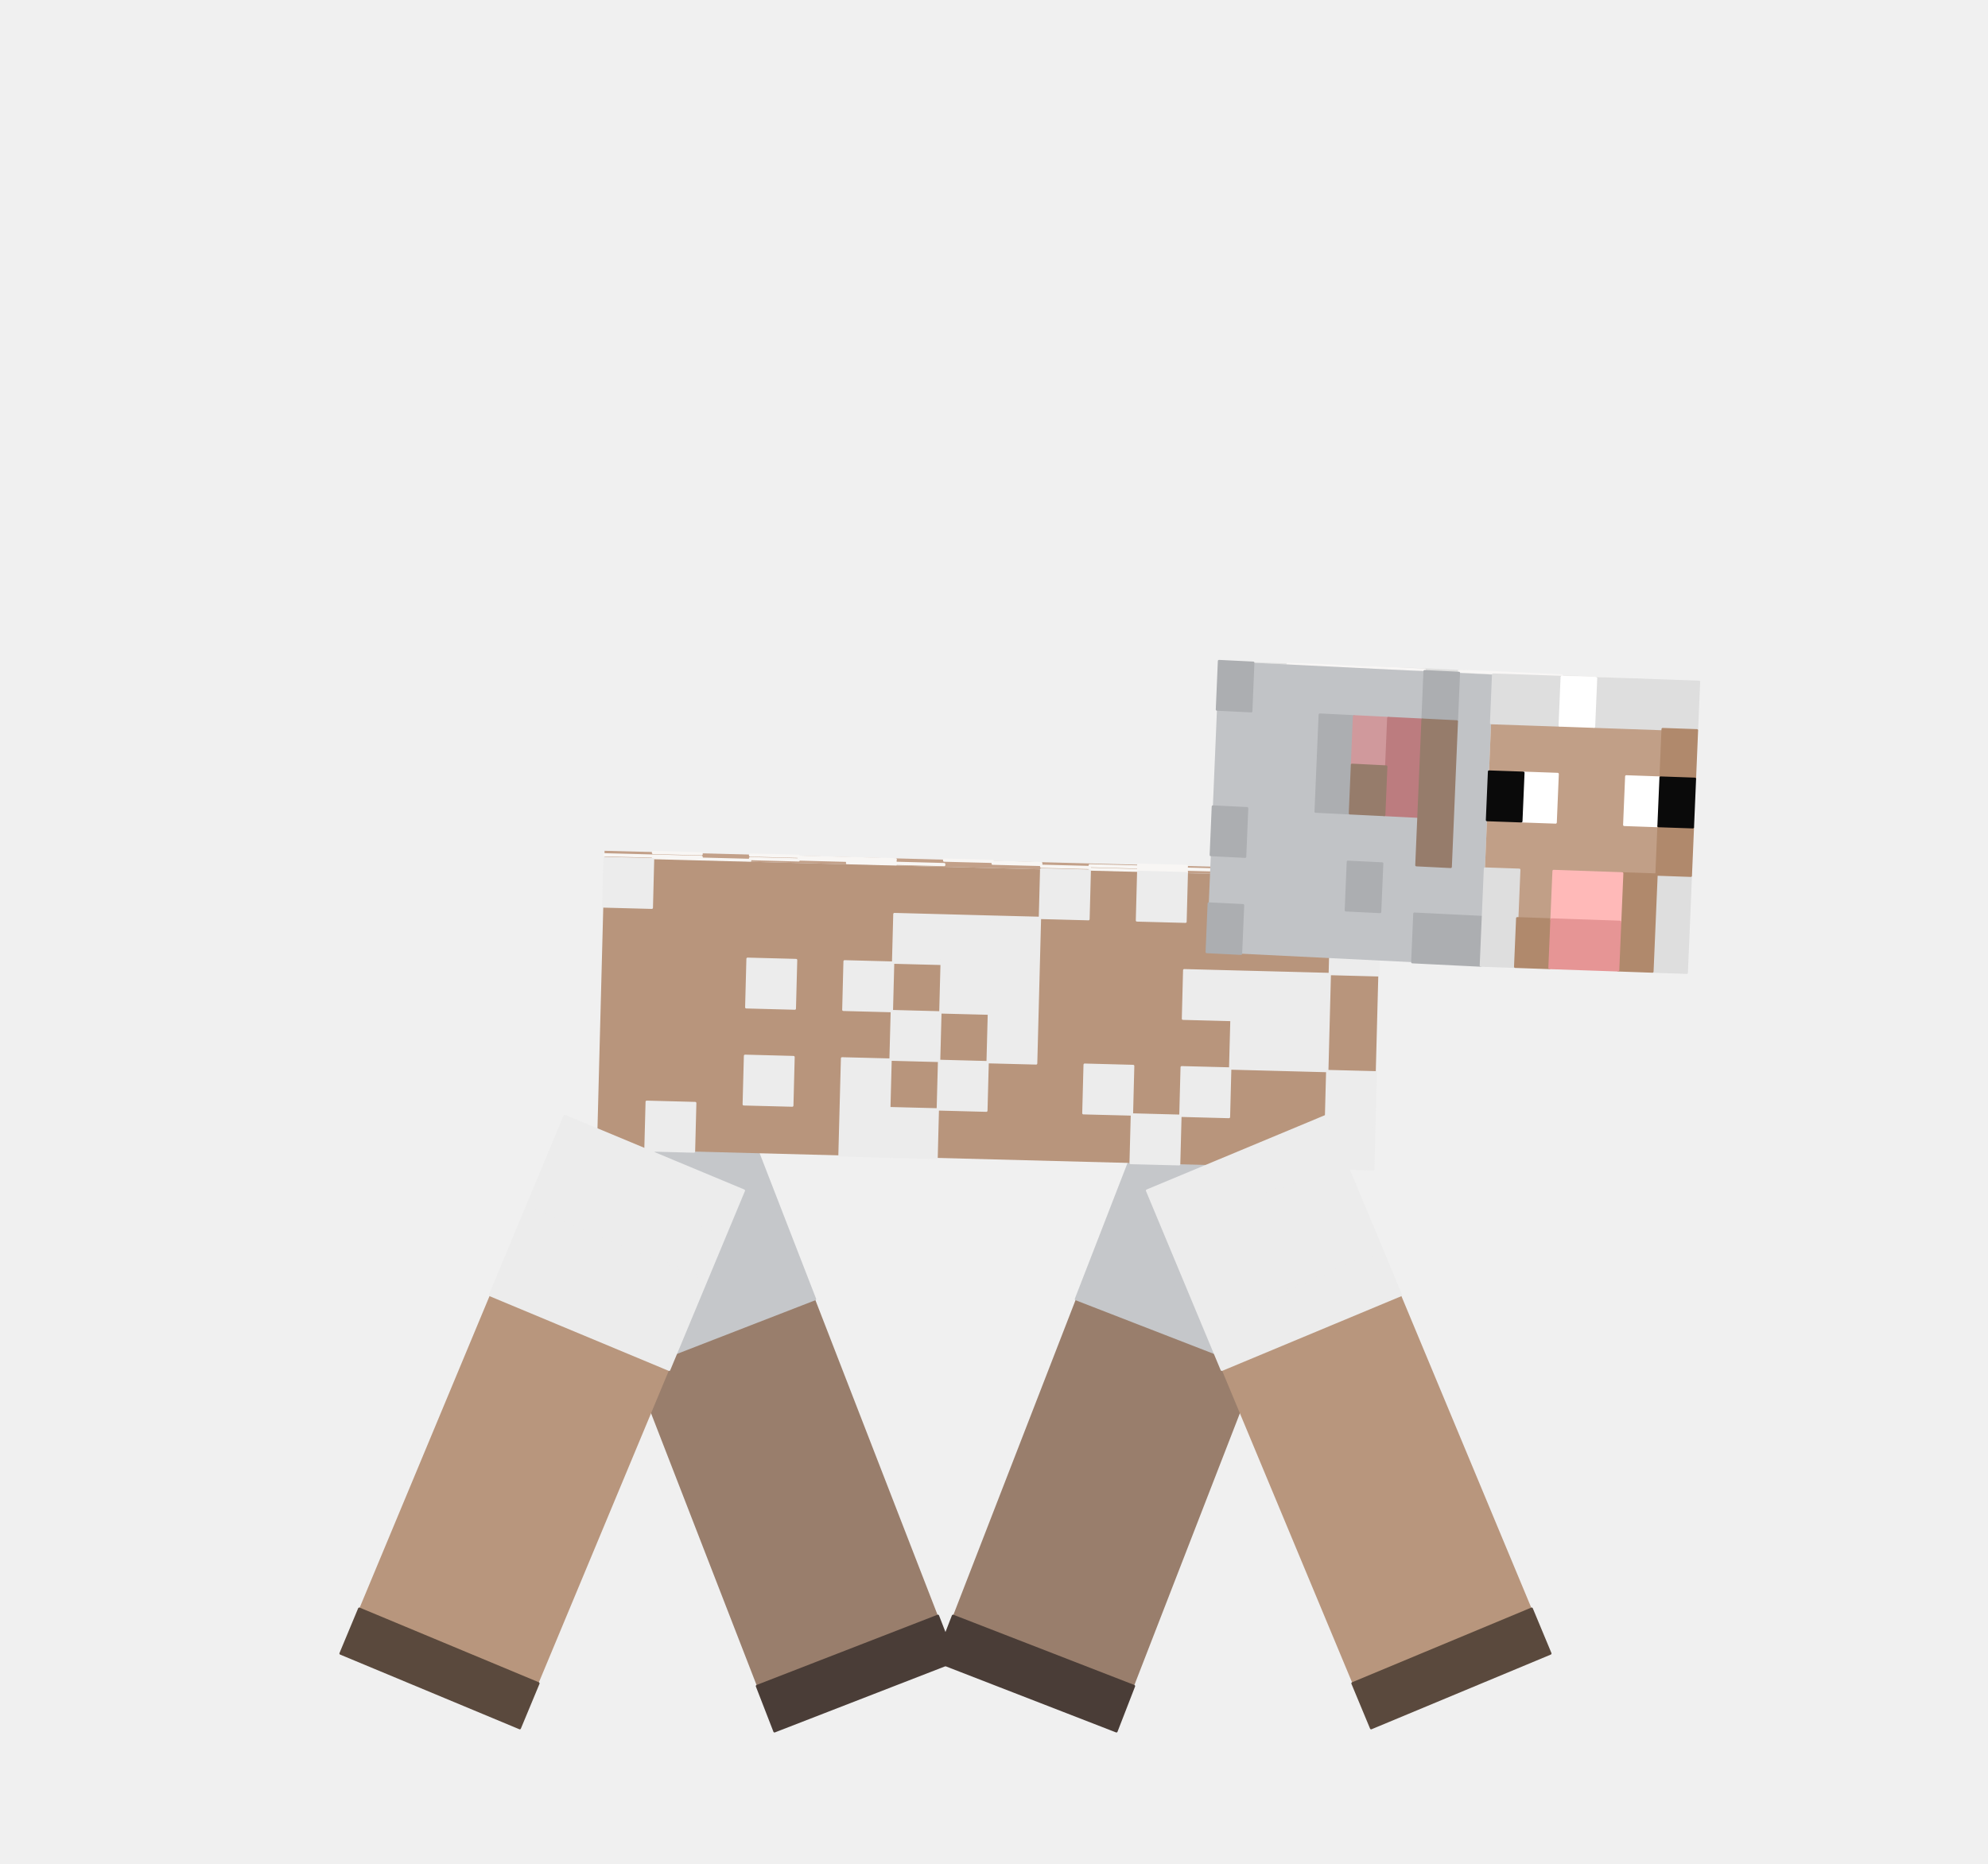
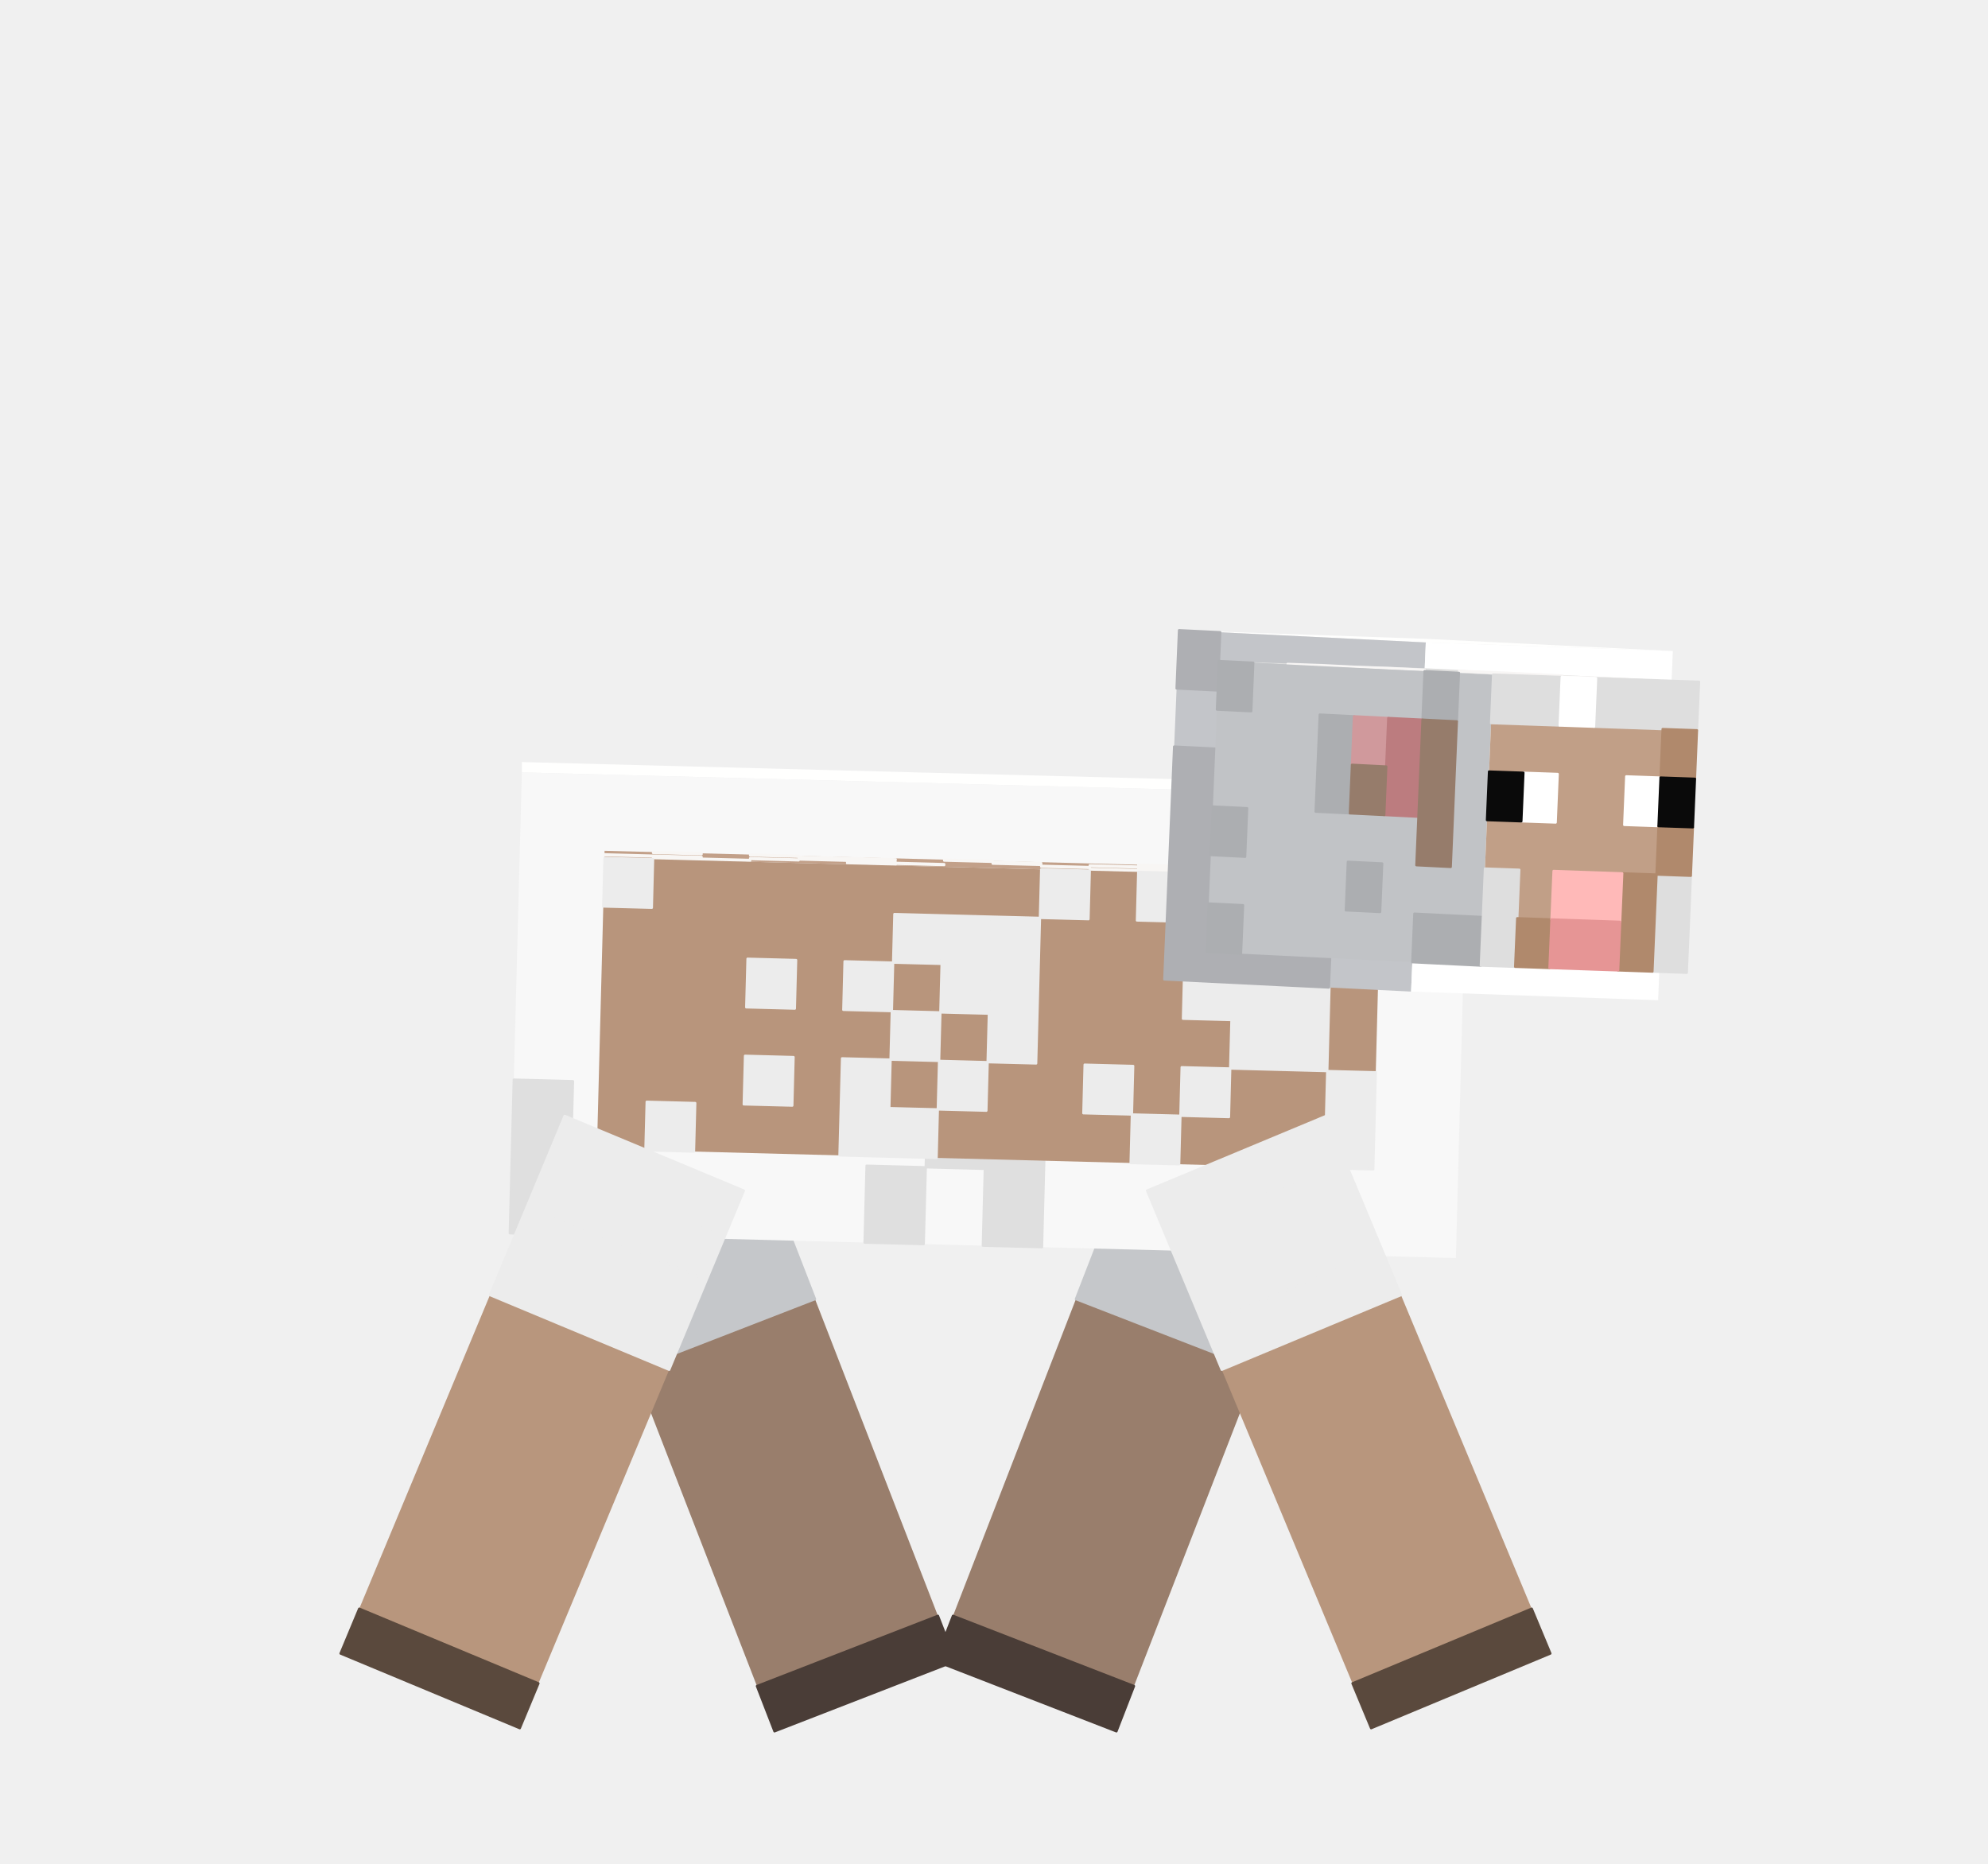
<svg xmlns="http://www.w3.org/2000/svg" viewBox="0 0 512 480" width="512" height="480" role="img" aria-labelledby="walk-6-title">
  <g id="sheep">
    <g id="leg-hind-left" aria-label="Hind left leg">
      <g class="face" data-face="nx">
        <path fill="#997e6c" d="M145.19 306.05L191.81 287.95L246.08 427.79L199.47 445.88Z" />
        <path fill="#c5c7ca" stroke="#c5c7ca" stroke-width=".6" stroke-linejoin="round" d="M145.19 306.05L191.81 287.95L196.33 299.61L149.72 317.7ZM149.72 317.7L196.33 299.61L200.85 311.26L154.24 329.35ZM154.24 329.35L200.85 311.26L205.37 322.91L158.76 341.01ZM158.76 341.01L205.37 322.91L209.9 334.57L163.29 352.66Z" />
        <path fill="#4a3d37" stroke="#4a3d37" stroke-width=".6" stroke-linejoin="round" d="M194.95 434.23L241.56 416.14L246.08 427.79L199.47 445.88Z" />
      </g>
    </g>
    <g id="leg-front-left" aria-label="Front left leg">
      <g class="face" data-face="nx">
        <path fill="#997e6c" d="M295.19 287.95L341.81 306.05L287.53 445.88L240.92 427.79Z" />
        <path fill="#c5c7ca" stroke="#c5c7ca" stroke-width=".6" stroke-linejoin="round" d="M295.19 287.95L341.81 306.05L337.28 317.7L290.67 299.61ZM290.67 299.61L337.28 317.7L332.76 329.35L286.15 311.26ZM286.15 311.26L332.76 329.35L328.24 341.01L281.63 322.91ZM281.63 322.91L328.24 341.01L323.71 352.66L277.1 334.57Z" />
        <path fill="#4a3d37" stroke="#4a3d37" stroke-width=".6" stroke-linejoin="round" d="M245.44 416.14L292.05 434.23L287.53 445.88L240.92 427.79Z" />
      </g>
    </g>
+     <g id="wool-body" aria-label="Wool body">
+       <g class="face" data-face="back">
+         <path fill="#fffffe" d="M378.07 202.64L378.07 205.3L134.4 198.92L134.4 196.26Z" />
+       </g>
+       <g class="face" data-face="nx">
+         <path fill="#f8f8f8" d="M378.07 205.3L374.96 323.99L131.3 317.61L134.4 198.92Z" />
+         <path fill="#dfdfdf" stroke="#dfdfdf" stroke-width=".6" stroke-linejoin="round" d="M269.39 281.64L268.36 321.2L253.13 320.8L254.16 281.24ZM254.16 281.24L253.65 301.02L238.42 300.62L238.94 280.84ZM238.42 300.62L237.9 320.4L222.67 320.01L223.19 300.22ZM147.56 278.45L146.52 318.01L131.3 317.61L132.33 278.05Z" />
+       </g>
+     </g>
    <g id="body" aria-label="Body">
      <g class="face" data-face="back">
        <path fill="#c2a089" d="M355.63 224.34L355.63 226.19L155.7 220.96L155.7 219.11Z" />
        <path fill="#f8f6f4" stroke="#f8f6f4" stroke-width=".6" stroke-linejoin="round" d="M343.13 224.94L343.13 225.4L330.64 225.07L330.64 224.61ZM330.64 225.07L330.64 225.3L318.14 224.98L318.14 224.75ZM318.14 224.05L318.14 224.28L305.65 223.96L305.65 223.73ZM305.65 223.03L305.65 223.26L293.15 222.94L293.15 222.7ZM305.65 223.73L305.65 224.19L293.15 223.86L293.15 223.4ZM305.65 224.42L305.65 224.88L293.15 224.55L293.15 224.09ZM293.15 223.17L293.15 223.4L280.66 223.07L280.66 222.84ZM293.15 224.09L293.15 224.32L280.66 224L280.66 223.76ZM280.66 223.3L280.66 223.53L268.16 223.21L268.16 222.98ZM268.16 222.28L268.16 222.74L255.66 222.42L255.66 221.95ZM255.66 221.72L255.66 221.95L243.17 221.63L243.17 221.4ZM243.17 222.55L243.17 222.78L230.67 222.46L230.67 222.22ZM230.67 221.3L230.67 221.53L218.18 221.2L218.18 220.97ZM230.67 221.99L230.67 222.69L218.18 222.36L218.18 221.67ZM218.18 220.97L218.18 221.2L205.68 220.88L205.68 220.65ZM218.18 221.44L218.18 221.67L205.68 221.34L205.68 221.11ZM205.68 220.41L205.68 220.65L193.19 220.32L193.19 220.09ZM205.68 221.34L205.68 221.57L193.19 221.24L193.19 221.01ZM193.19 221.47L193.19 221.71L180.69 221.38L180.69 221.15ZM180.69 219.76L180.69 219.99L168.19 219.66L168.19 219.43ZM180.69 220.68L180.69 220.92L168.19 220.59L168.19 220.36ZM180.69 221.15L180.69 221.61L168.19 221.28L168.19 220.82ZM168.19 220.36L168.19 220.59L155.7 220.26L155.7 220.03Z" />
      </g>
      <g class="face" data-face="nx">
        <path fill="#b8957c" d="M355.63 226.19L353.67 301.15L153.74 295.92L155.7 220.96Z" />
        <path fill="#ececec" stroke="#ececec" stroke-width=".6" stroke-linejoin="round" d="M355.3 238.68L354.98 251.18L342.48 250.85L342.81 238.36ZM354.32 276.16L353.67 301.15L341.17 300.82L341.83 275.84ZM342.48 250.85L341.83 275.84L329.33 275.51L329.98 250.52ZM330.64 225.54L330.31 238.03L317.82 237.7L318.14 225.21ZM329.98 250.52L329.33 275.51L316.83 275.18L317.49 250.2ZM317.49 250.2L317.16 262.69L304.67 262.36L304.99 249.87ZM316.83 275.18L316.51 287.68L304.01 287.35L304.34 274.86ZM305.65 224.88L305.32 237.38L292.82 237.05L293.15 224.55ZM304.01 287.35L303.68 299.84L291.19 299.52L291.52 287.02ZM291.84 274.53L291.52 287.02L279.02 286.7L279.35 274.2ZM280.66 224.23L280.33 236.72L267.83 236.39L268.16 223.9ZM267.83 236.39L266.85 273.87L254.36 273.55L255.34 236.07ZM255.34 236.07L254.68 261.05L242.19 260.73L242.84 235.74ZM254.36 273.55L254.03 286.04L241.53 285.71L241.86 273.22ZM242.84 235.74L242.51 248.23L230.02 247.91L230.35 235.41ZM242.19 260.73L241.86 273.22L229.36 272.89L229.69 260.4ZM241.53 285.71L241.21 298.21L228.71 297.88L229.04 285.39ZM230.02 247.91L229.69 260.4L217.2 260.07L217.52 247.58ZM229.36 272.89L228.71 297.88L216.21 297.55L216.87 272.57ZM205.03 247.25L204.7 259.75L192.2 259.42L192.53 246.92ZM204.37 272.24L204.05 284.73L191.55 284.41L191.88 271.91ZM179.05 284.08L178.73 296.57L166.23 296.24L166.56 283.75ZM168.19 221.28L167.87 233.78L155.37 233.45L155.7 220.96Z" />
+       </g>
+     </g>
+     <g id="wool-head" aria-label="Wool head">
+       <g class="face" data-face="top">
+         <path fill="#fffffe" d="M303.66 162.31L367.28 164.53L430.83 167.67L367.21 165.45Z" />
+       </g>
+       <g class="face" data-face="nx">
+         <path fill="#c3c5c9" d="M303.66 162.31L367.21 165.45L363.42 255.37L299.87 252.23Z" />
+         <path fill="#aeafb3" stroke="#aeafb3" stroke-width=".6" stroke-linejoin="round" d="M303.66 162.31L314.26 162.83L313.62 177.82L303.03 177.29ZM302.4 192.28L312.99 192.8L312.36 207.79L301.77 207.27ZM301.77 207.27L312.36 207.79L311.73 222.78L301.14 222.25ZM301.14 222.25L311.73 222.78L311.1 237.76L300.51 237.24ZM300.51 237.24L342.87 239.33L342.24 254.32L299.87 252.23Z" />
+       </g>
+       <g class="face" data-face="front">
+         <path fill="#ffffff" d="M367.21 165.45L430.83 167.67L427.04 257.59L363.42 255.37Z" />
      </g>
    </g>
    <g id="head" aria-label="Head">
      <g class="face" data-face="top">
        <path fill="#dfdfde" d="M313.95 170.25L366.96 172.1L437.57 175.59L384.55 173.74Z" />
        <path fill="#f8f6f5" stroke="#f8f6f5" stroke-width=".6" stroke-linejoin="round" d="M331.61 170.99L340.44 171.3L349.27 171.74L340.43 171.43ZM349.27 171.74L358.11 172.05L366.93 172.48L358.1 172.17ZM375.77 172.79L384.6 173.1L393.43 173.53L384.59 173.23ZM375.76 172.92L393.43 173.53L402.26 173.97L384.58 173.35ZM393.4 173.92L411.07 174.53L419.9 174.97L402.22 174.35Z" />
      </g>
      <g class="face" data-face="nx">
        <path fill="#c1c3c6" d="M313.95 170.25L384.55 173.74L381.39 248.67L310.79 245.18Z" />
        <path fill="#acaeb1" stroke="#acaeb1" stroke-width=".6" stroke-linejoin="round" d="M313.95 170.25L322.77 170.68L322.25 183.17L313.42 182.74ZM366.9 172.86L375.73 173.3L375.2 185.79L366.37 185.35ZM339.9 184.04L348.72 184.48L348.2 196.97L339.37 196.53ZM339.37 196.53L348.2 196.97L347.67 209.46L338.84 209.02ZM312.37 207.71L321.19 208.15L320.67 220.64L311.84 220.2ZM347.14 221.95L355.97 222.38L355.44 234.87L346.62 234.44ZM311.31 232.69L320.14 233.13L319.61 245.62L310.79 245.18ZM364.27 235.31L381.92 236.18L381.39 248.67L363.74 247.8Z" />
        <path fill="#d0999c" stroke="#d0999c" stroke-width=".6" stroke-linejoin="round" d="M348.72 184.48L357.55 184.92L357.02 197.41L348.2 196.97Z" />
        <path fill="#bc7c7f" stroke="#bc7c7f" stroke-width=".6" stroke-linejoin="round" d="M357.55 184.92L366.37 185.35L365.85 197.84L357.02 197.41ZM357.02 197.41L365.85 197.84L365.32 210.33L356.5 209.89Z" />
        <path fill="#967c6b" stroke="#967c6b" stroke-width=".6" stroke-linejoin="round" d="M366.37 185.35L375.2 185.79L374.67 198.28L365.85 197.84ZM348.2 196.97L357.02 197.41L356.5 209.89L347.67 209.46ZM365.85 197.84L374.67 198.28L374.15 210.77L365.32 210.33ZM365.32 210.33L374.15 210.77L373.62 223.26L364.79 222.82Z" />
      </g>
      <g class="face" data-face="front">
        <path fill="#c19f87" d="M384.55 173.74L437.57 175.59L434.41 250.52L381.39 248.67Z" />
        <path fill="#dedede" stroke="#dedede" stroke-width=".6" stroke-linejoin="round" d="M384.55 173.74L402.22 174.35L401.7 186.84L384.03 186.23ZM411.06 174.66L437.57 175.59L437.04 188.08L410.53 187.15ZM382.45 223.69L391.28 224L390.76 236.49L381.92 236.18ZM426.63 225.23L435.46 225.54L434.94 238.03L426.1 237.72ZM381.92 236.18L390.76 236.49L390.23 248.98L381.39 248.67ZM426.1 237.72L434.94 238.03L434.41 250.52L425.57 250.21Z" />
        <path fill="#ffffff" stroke="#ffffff" stroke-width=".6" stroke-linejoin="round" d="M402.22 174.35L411.06 174.66L410.53 187.15L401.7 186.84ZM392.34 199.02L401.17 199.33L400.65 211.82L391.81 211.51ZM418.84 199.95L427.68 200.26L427.15 212.75L418.32 212.44Z" />
        <path fill="#b0896c" stroke="#b0896c" stroke-width=".6" stroke-linejoin="round" d="M428.21 187.77L437.04 188.08L436.52 200.57L427.68 200.26ZM427.15 212.75L435.99 213.05L435.46 225.54L426.63 225.23ZM417.79 224.93L426.63 225.23L426.1 237.72L417.26 237.41ZM390.76 236.49L399.59 236.8L399.07 249.29L390.23 248.98ZM417.26 237.41L426.1 237.72L425.57 250.21L416.74 249.9Z" />
        <path fill="#0a0a0a" stroke="#0a0a0a" stroke-width=".6" stroke-linejoin="round" d="M383.5 198.71L392.34 199.02L391.81 211.51L382.97 211.2ZM427.68 200.26L436.52 200.57L435.99 213.05L427.15 212.75Z" />
        <path fill="#ffb9b8" stroke="#ffb9b8" stroke-width=".6" stroke-linejoin="round" d="M400.12 224.31L417.79 224.93L417.26 237.41L399.59 236.8Z" />
        <path fill="#e69595" stroke="#e69595" stroke-width=".6" stroke-linejoin="round" d="M399.59 236.8L417.26 237.41L416.74 249.9L399.07 249.29Z" />
      </g>
    </g>
    <g id="leg-hind-right" aria-label="Hind right leg">
      <g class="face" data-face="nx">
        <path fill="#b8967d" d="M145.42 287.38L191.58 306.62L133.87 445.07L87.71 425.84Z" />
        <path fill="#ececec" stroke="#ececec" stroke-width=".6" stroke-linejoin="round" d="M145.42 287.38L191.58 306.62L186.77 318.16L140.62 298.92ZM140.62 298.92L186.77 318.16L181.96 329.69L135.81 310.46ZM135.81 310.46L181.96 329.69L177.15 341.23L131 322ZM131 322L177.15 341.23L172.34 352.77L126.19 333.53Z" />
        <path fill="#5a493d" stroke="#5a493d" stroke-width=".6" stroke-linejoin="round" d="M92.52 414.3L138.67 433.53L133.87 445.07L87.71 425.84Z" />
      </g>
    </g>
    <g id="leg-front-right" aria-label="Front right leg">
      <g class="face" data-face="nx">
        <path fill="#b8967d" d="M295.42 306.62L341.58 287.38L399.29 425.84L353.13 445.07Z" />
        <path fill="#ececec" stroke="#ececec" stroke-width=".6" stroke-linejoin="round" d="M295.42 306.62L341.58 287.38L346.38 298.92L300.23 318.16ZM300.23 318.16L346.38 298.92L351.19 310.46L305.04 329.69ZM305.04 329.69L351.19 310.46L356 322L309.85 341.23ZM309.85 341.23L356 322L360.81 333.53L314.66 352.77Z" />
        <path fill="#5a493d" stroke="#5a493d" stroke-width=".6" stroke-linejoin="round" d="M348.33 433.53L394.48 414.3L399.29 425.84L353.13 445.07Z" />
      </g>
    </g>
  </g>
</svg>
